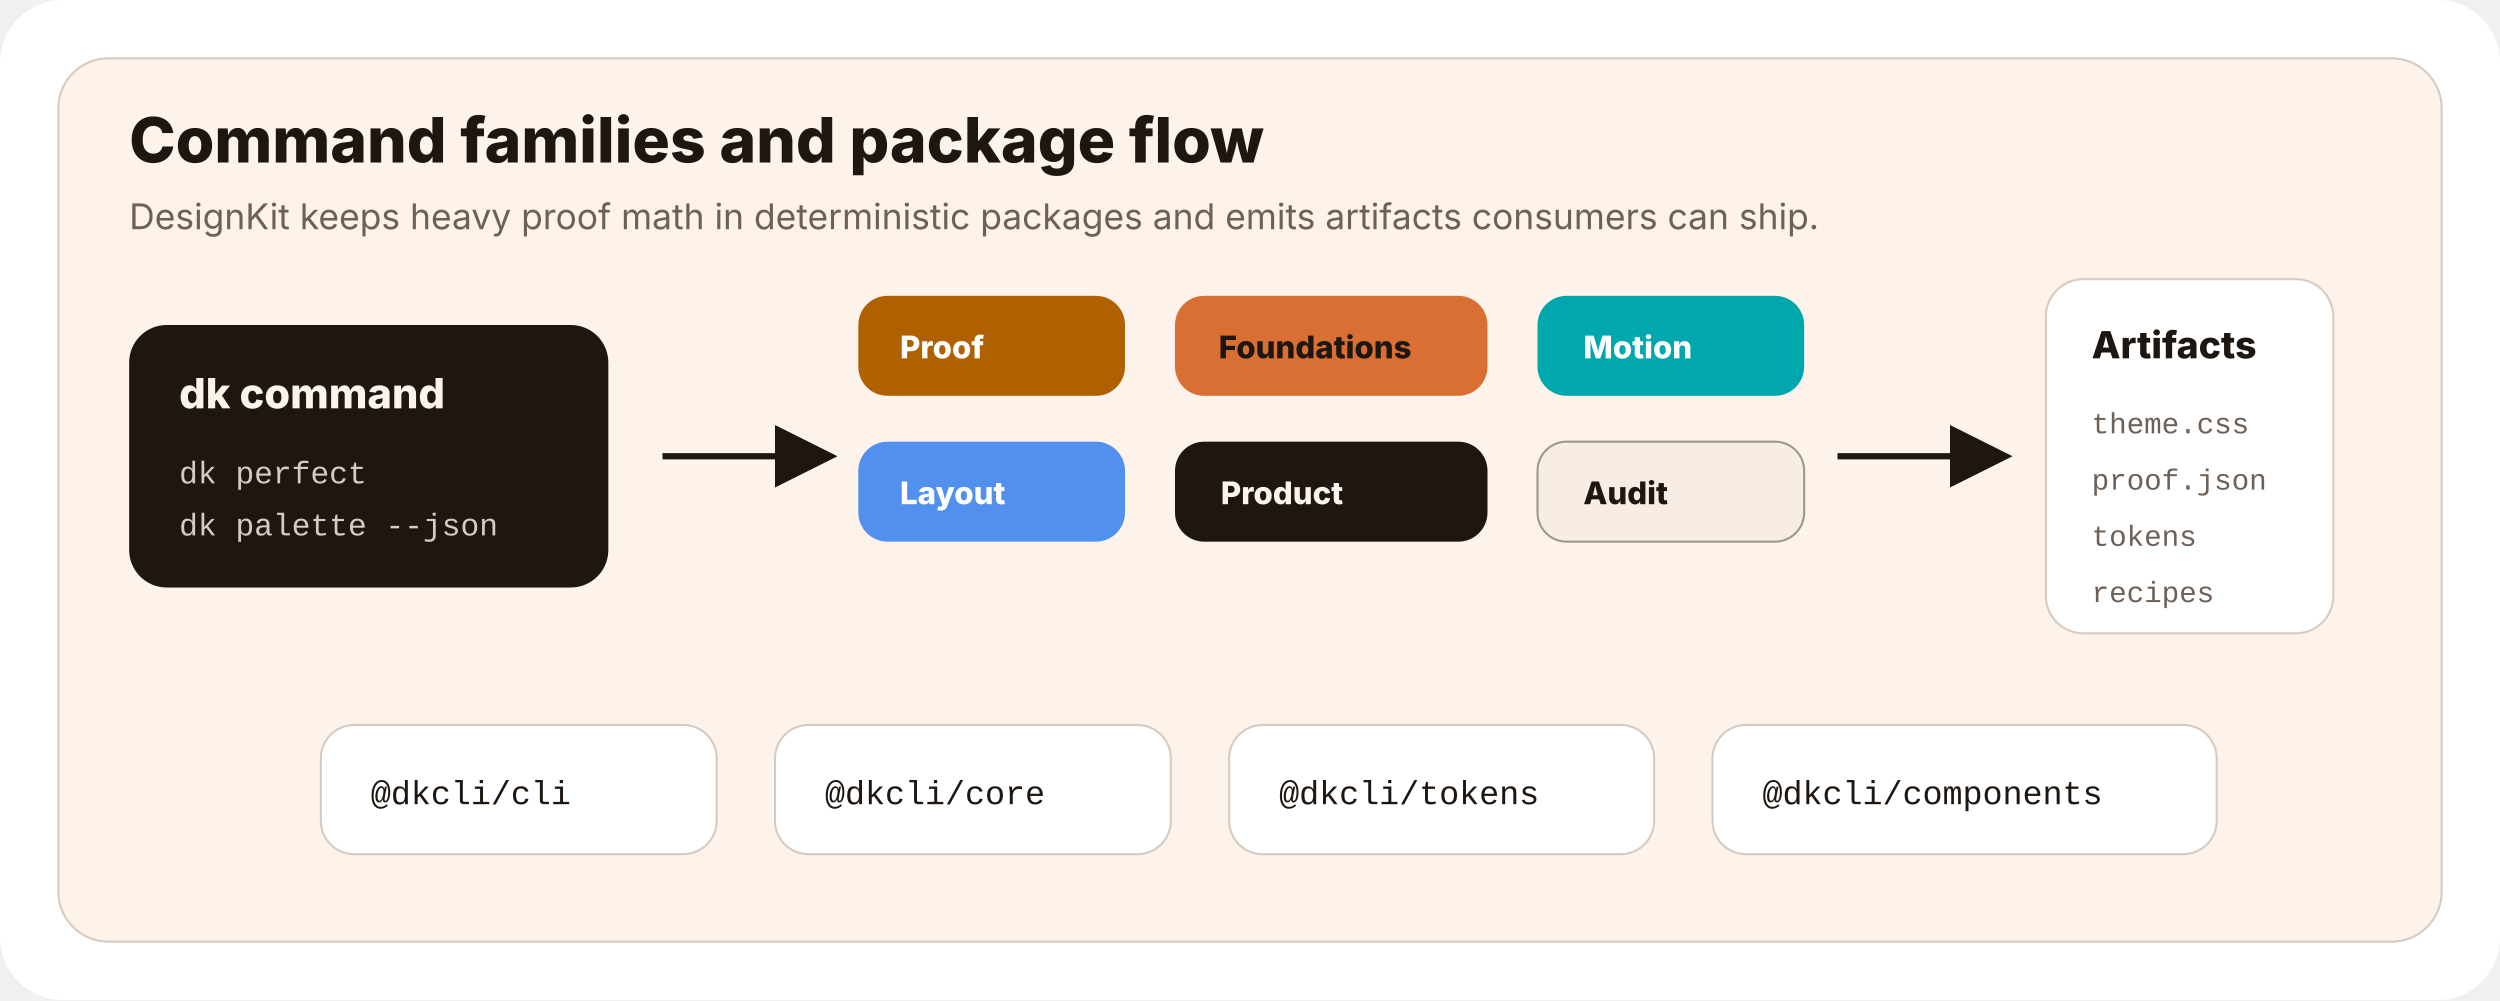
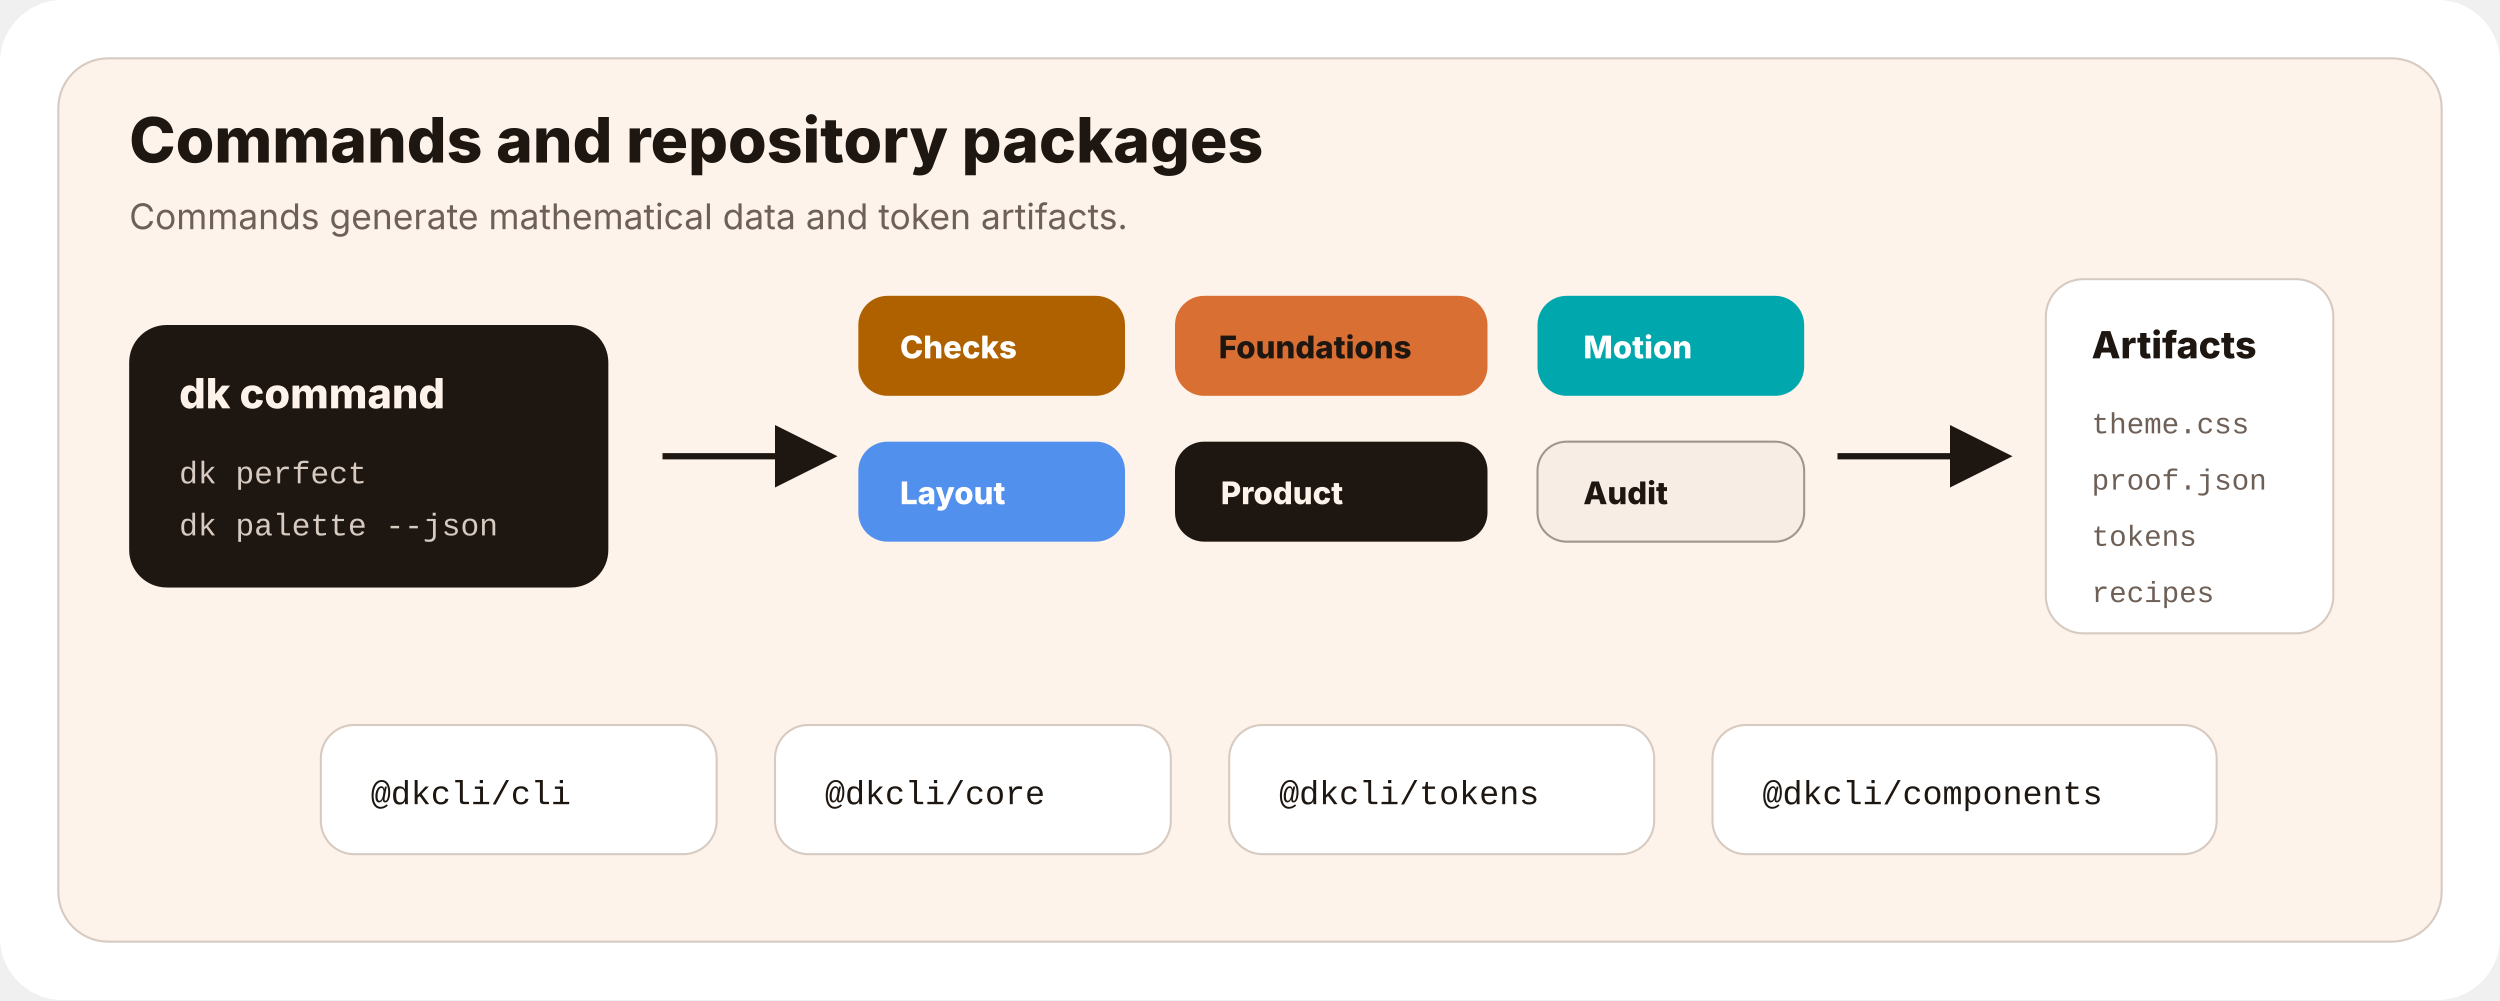
<svg xmlns="http://www.w3.org/2000/svg" width="1200" height="480" viewBox="0 0 1200 480" role="img" aria-labelledby="title desc">
  <defs>
    <marker id="arrow" markerWidth="12" markerHeight="12" refX="9" refY="6" orient="auto">
      <path d="M1 1 11 6 1 11Z" fill="#1e1711" />
    </marker>
  </defs>
  <rect width="1200" height="480" rx="30" fill="#ffffff" />
  <rect x="28" y="28" width="1144" height="424" rx="24" fill="#fdf3ea" stroke="#d7cac0" />
-   <text x="62" y="78" fill="#1e1711" font-family="Inter, ui-sans-serif, system-ui, -apple-system, BlinkMacSystemFont, Segoe UI, sans-serif" font-size="30" font-weight="800">Command families and package flow</text>
-   <text x="62" y="110" fill="#6e6057" font-family="Inter, ui-sans-serif, system-ui, -apple-system, BlinkMacSystemFont, Segoe UI, sans-serif" font-size="17">DesignKit keeps heavy proof math in deterministic packages and emits artifacts consumers can ship.</text>
+   <text x="62" y="78" fill="#1e1711" font-family="Inter, ui-sans-serif, system-ui, -apple-system, BlinkMacSystemFont, Segoe UI, sans-serif" font-size="30" font-weight="800">Commands and repository packages</text>
+   <text x="62" y="110" fill="#6e6057" font-family="Inter, ui-sans-serif, system-ui, -apple-system, BlinkMacSystemFont, Segoe UI, sans-serif" font-size="17">Commands generate mathematical data and token artifacts.</text>
  <g transform="translate(62 156)">
    <rect width="230" height="126" rx="18" fill="#1e1711" />
    <text x="24" y="40" fill="#fdf3ea" font-family="Inter, ui-sans-serif, system-ui, -apple-system, BlinkMacSystemFont, Segoe UI, sans-serif" font-size="20" font-weight="800">dk command</text>
    <text x="24" y="76" fill="#d7cac0" font-family="SFMono-Regular, Menlo, Consolas, Liberation Mono, monospace" font-size="15">dk perfect</text>
    <text x="24" y="101" fill="#d7cac0" font-family="SFMono-Regular, Menlo, Consolas, Liberation Mono, monospace" font-size="15">dk palette --json</text>
  </g>
  <path d="M318 219H396" stroke="#1e1711" stroke-width="3" marker-end="url(#arrow)" />
  <g transform="translate(412 142)">
    <rect width="128" height="48" rx="14" fill="#af6100" />
-     <text x="20" y="30" fill="#ffffff" font-family="Inter, ui-sans-serif, system-ui, -apple-system, BlinkMacSystemFont, Segoe UI, sans-serif" font-size="15" font-weight="800">Proof</text>
+     <text x="20" y="30" fill="#ffffff" font-family="Inter, ui-sans-serif, system-ui, -apple-system, BlinkMacSystemFont, Segoe UI, sans-serif" font-size="15" font-weight="800">Checks</text>
    <rect x="152" width="150" height="48" rx="14" fill="#d96f32" />
    <text x="173" y="30" fill="#1e1711" font-family="Inter, ui-sans-serif, system-ui, -apple-system, BlinkMacSystemFont, Segoe UI, sans-serif" font-size="15" font-weight="800">Foundations</text>
    <rect x="326" width="128" height="48" rx="14" fill="#00a8ad" />
    <text x="348" y="30" fill="#ffffff" font-family="Inter, ui-sans-serif, system-ui, -apple-system, BlinkMacSystemFont, Segoe UI, sans-serif" font-size="15" font-weight="800">Motion</text>
    <rect y="70" width="128" height="48" rx="14" fill="#5190ec" />
    <text x="20" y="100" fill="#ffffff" font-family="Inter, ui-sans-serif, system-ui, -apple-system, BlinkMacSystemFont, Segoe UI, sans-serif" font-size="15" font-weight="800">Layout</text>
    <rect x="152" y="70" width="150" height="48" rx="14" fill="#1e1711" />
    <text x="174" y="100" fill="#fdf3ea" font-family="Inter, ui-sans-serif, system-ui, -apple-system, BlinkMacSystemFont, Segoe UI, sans-serif" font-size="15" font-weight="800">Product</text>
    <rect x="326" y="70" width="128" height="48" rx="14" fill="#f7ede4" stroke="#9f968e" />
    <text x="348" y="100" fill="#1e1711" font-family="Inter, ui-sans-serif, system-ui, -apple-system, BlinkMacSystemFont, Segoe UI, sans-serif" font-size="15" font-weight="800">Audit</text>
  </g>
  <path d="M882 219H960" stroke="#1e1711" stroke-width="3" marker-end="url(#arrow)" />
  <g transform="translate(982 134)">
    <rect width="138" height="170" rx="18" fill="#ffffff" stroke="#d7cac0" />
    <text x="22" y="38" fill="#1e1711" font-family="Inter, ui-sans-serif, system-ui, -apple-system, BlinkMacSystemFont, Segoe UI, sans-serif" font-size="18" font-weight="800">Artifacts</text>
    <text x="22" y="74" fill="#6e6057" font-family="SFMono-Regular, Menlo, Consolas, Liberation Mono, monospace" font-size="14">theme.css</text>
    <text x="22" y="101" fill="#6e6057" font-family="SFMono-Regular, Menlo, Consolas, Liberation Mono, monospace" font-size="14">proof.json</text>
    <text x="22" y="128" fill="#6e6057" font-family="SFMono-Regular, Menlo, Consolas, Liberation Mono, monospace" font-size="14">tokens</text>
    <text x="22" y="155" fill="#6e6057" font-family="SFMono-Regular, Menlo, Consolas, Liberation Mono, monospace" font-size="14">recipes</text>
  </g>
  <g transform="translate(154 348)">
    <rect width="190" height="62" rx="16" fill="#ffffff" stroke="#d7cac0" />
    <text x="24" y="38" fill="#1e1711" font-family="SFMono-Regular, Menlo, Consolas, Liberation Mono, monospace" font-size="16">@dkcli/cli</text>
    <rect x="218" width="190" height="62" rx="16" fill="#ffffff" stroke="#d7cac0" />
    <text x="242" y="38" fill="#1e1711" font-family="SFMono-Regular, Menlo, Consolas, Liberation Mono, monospace" font-size="16">@dkcli/core</text>
    <rect x="436" width="204" height="62" rx="16" fill="#ffffff" stroke="#d7cac0" />
    <text x="460" y="38" fill="#1e1711" font-family="SFMono-Regular, Menlo, Consolas, Liberation Mono, monospace" font-size="16">@dkcli/tokens</text>
    <rect x="668" width="242" height="62" rx="16" fill="#ffffff" stroke="#d7cac0" />
    <text x="692" y="38" fill="#1e1711" font-family="SFMono-Regular, Menlo, Consolas, Liberation Mono, monospace" font-size="16">@dkcli/components</text>
  </g>
</svg>
